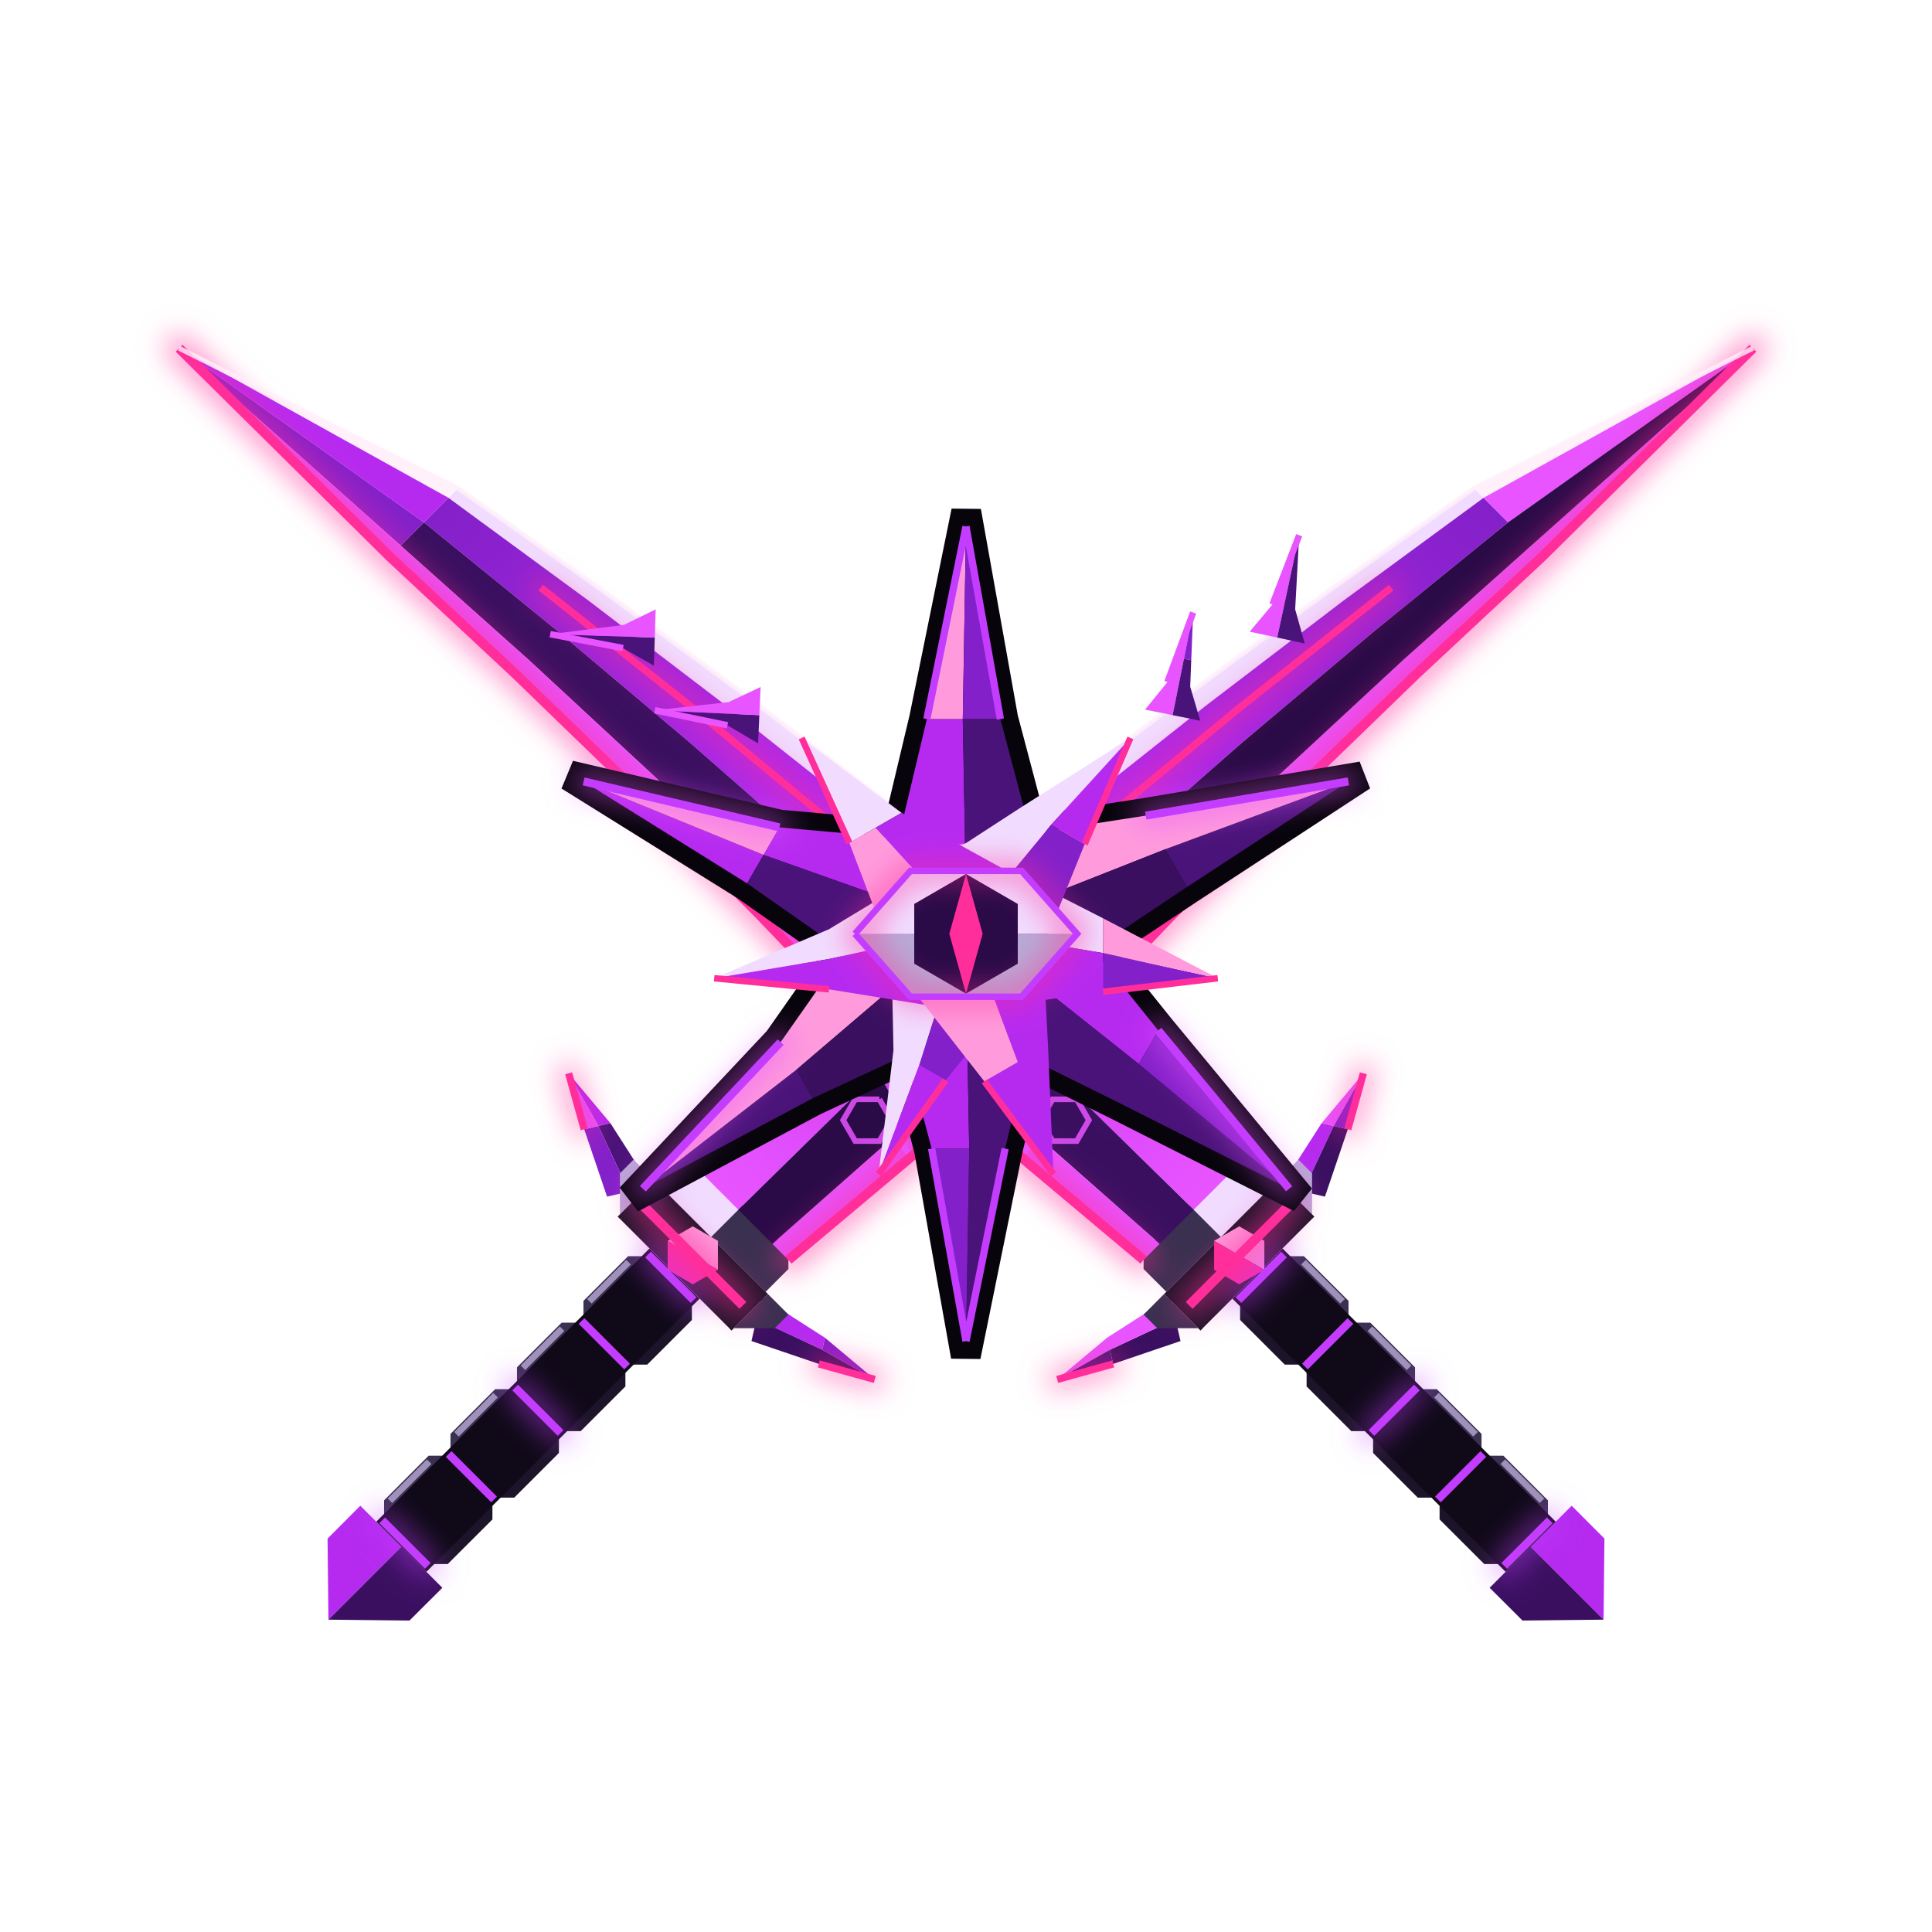
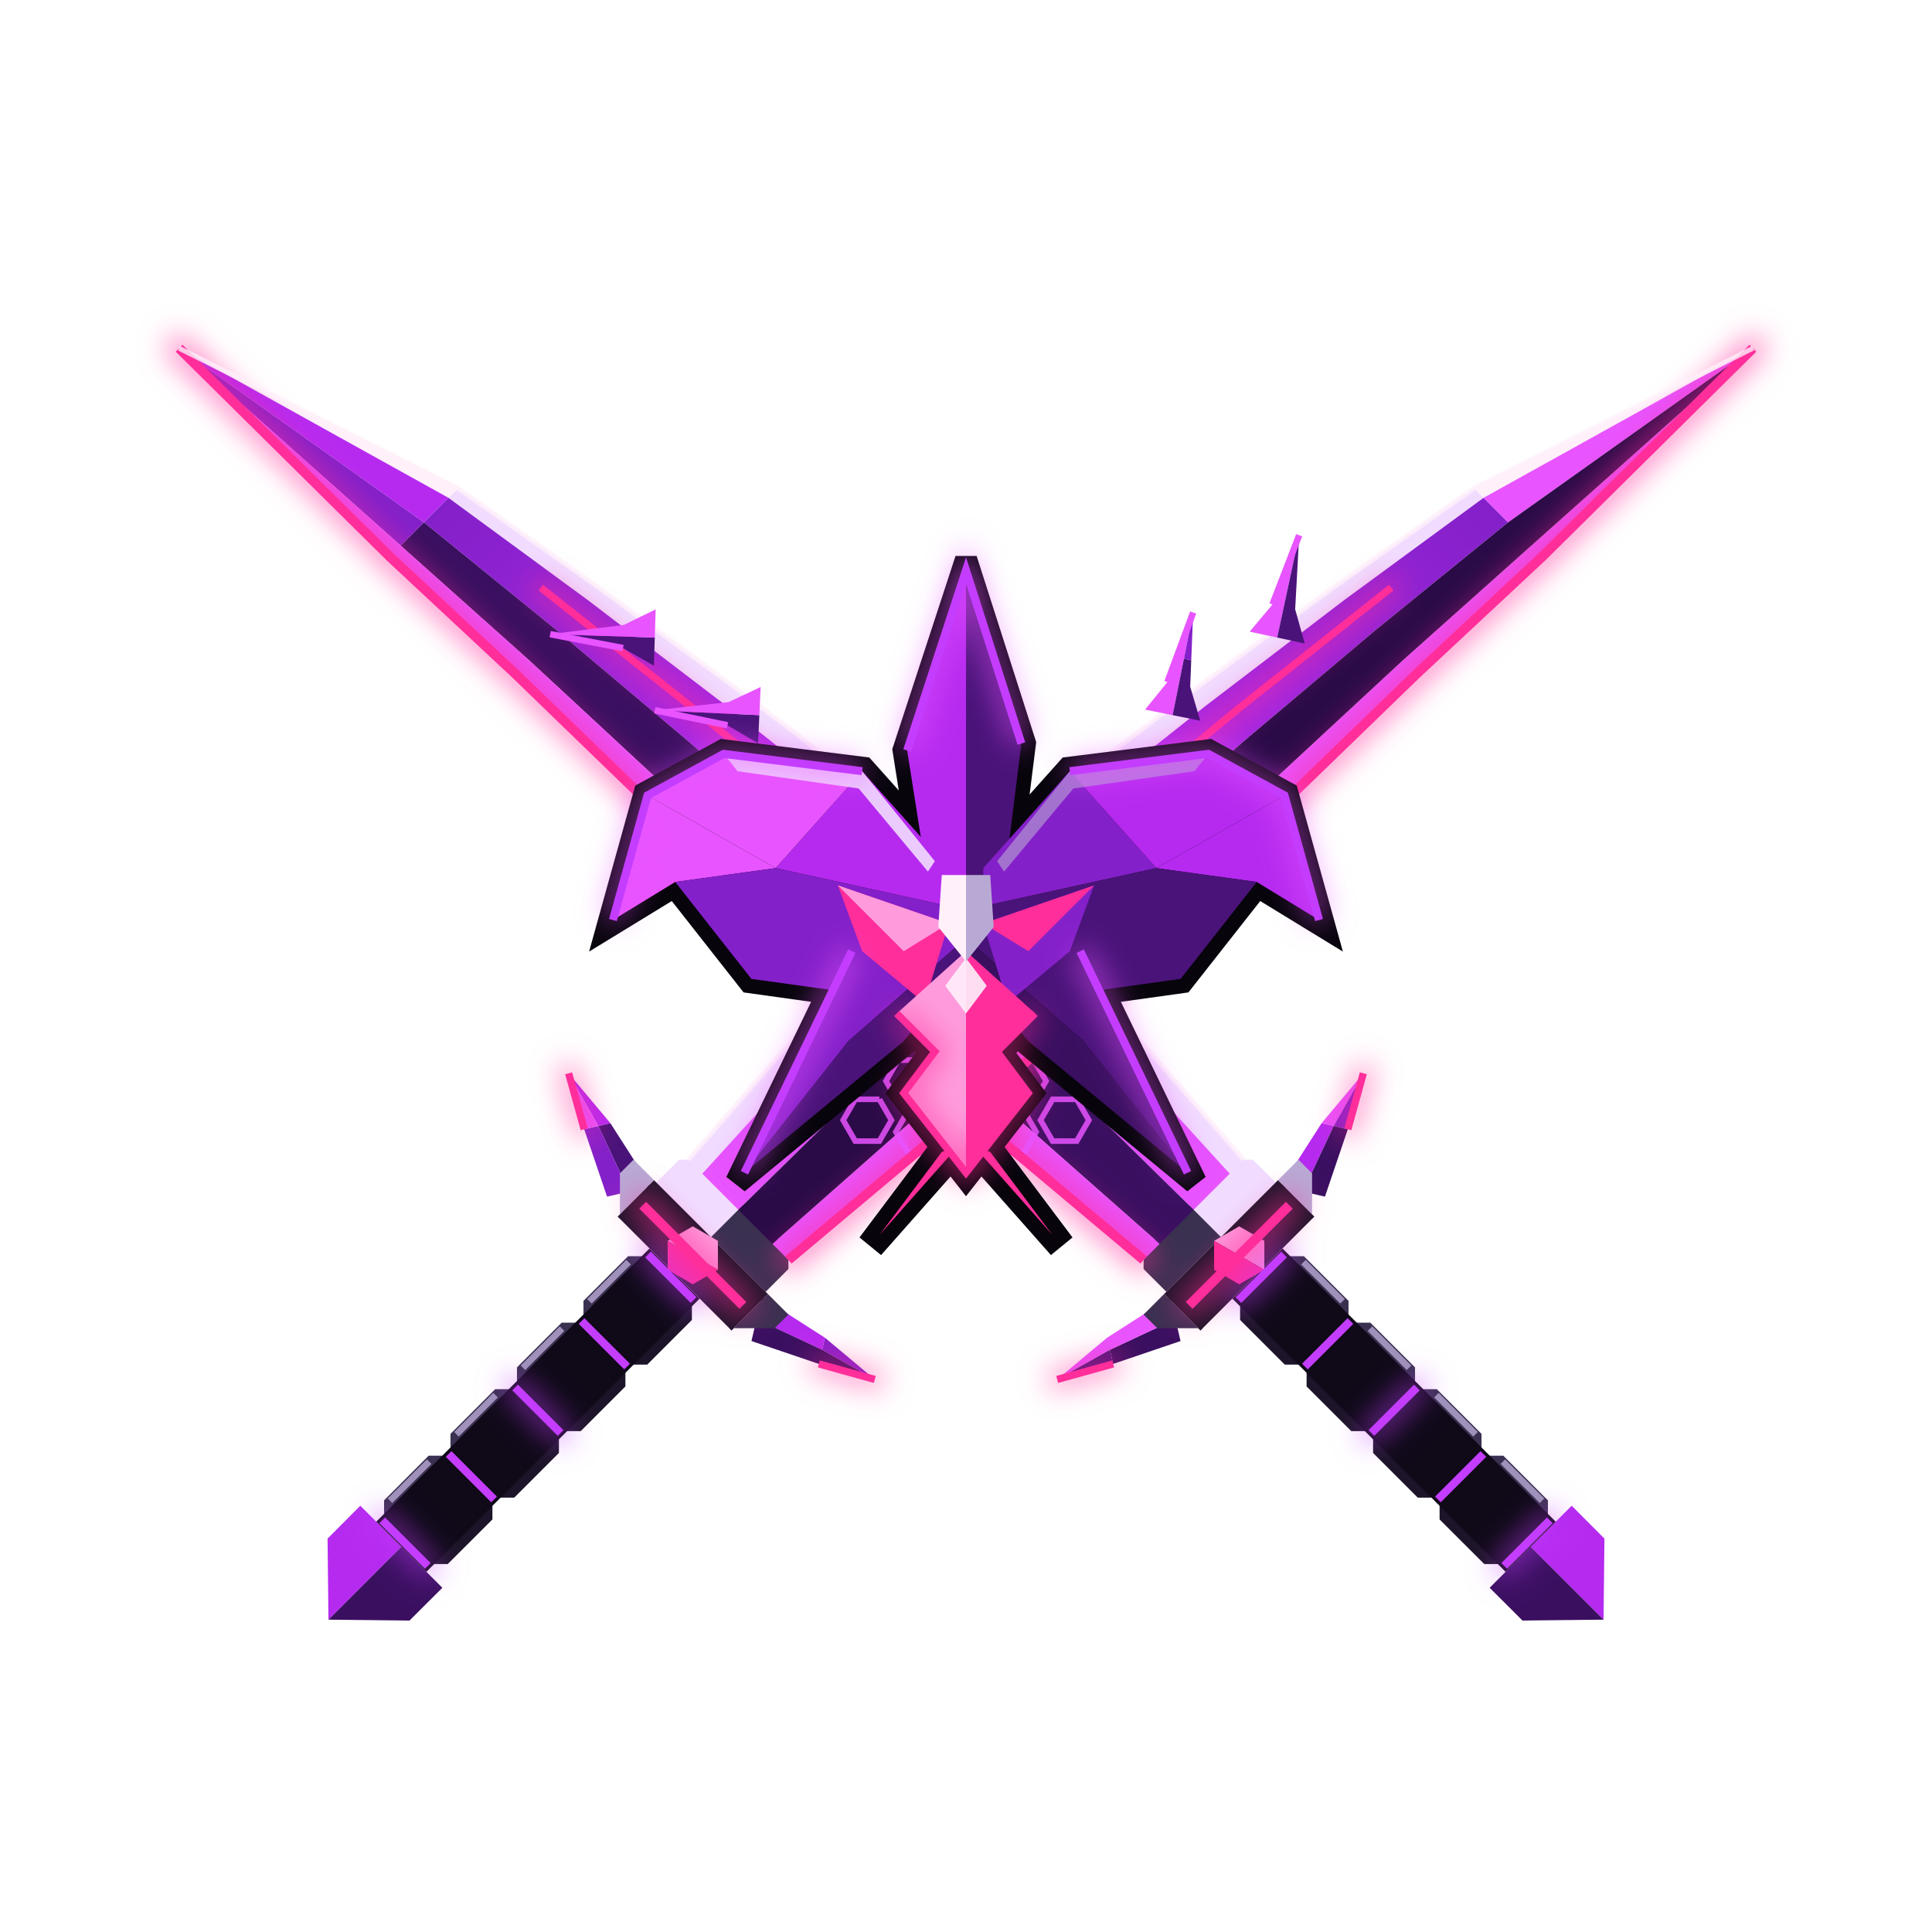
<svg xmlns="http://www.w3.org/2000/svg" viewBox="0 0 240 240" width="240" height="240">
  <defs>
    <linearGradient id="voracious-crossed-blades-sheenL" gradientUnits="userSpaceOnUse" x1="148.28" y1="150.28" x2="52.66" y2="64.89">
      <stop offset="0" stop-color="#e854ff" />
      <stop offset="0.5" stop-color="#b62af0" />
      <stop offset="1" stop-color="#8420c9" />
    </linearGradient>
    <linearGradient id="voracious-crossed-blades-sheenR" gradientUnits="userSpaceOnUse" x1="91.72" y1="150.28" x2="187.34" y2="64.89">
      <stop offset="0" stop-color="#e854ff" />
      <stop offset="0.5" stop-color="#b62af0" />
      <stop offset="1" stop-color="#8420c9" />
    </linearGradient>
    <filter id="voracious-crossed-blades-glow" filterUnits="userSpaceOnUse" x="0" y="0" width="240" height="240" color-interpolation-filters="sRGB">
      <feGaussianBlur stdDeviation="1.8" />
    </filter>
  </defs>
  <path d="M161.86 148.02L159.13 147.39L164.18 139.52L165.68 139.87ZM195.24 187.05L199.31 191.13L199.2 201.2L190.14 192.14Z" fill="#b62af0" />
  <path d="M161.86 148.02L165.68 139.87L167.43 140.28L164.59 148.65ZM146.02 163.86L137.87 167.68L138.28 169.43L146.65 166.59ZM190.14 192.14L199.2 201.2L189.13 201.31L185.05 197.24Z" fill="#3a0f60" />
  <path d="M165.68 139.87L164.18 139.52L169.36 133.33ZM146.02 163.86L145.39 161.13L137.52 166.18L137.87 167.68ZM137.87 167.68L137.52 166.18L131.33 171.36Z" fill="#e854ff" />
  <path d="M165.68 139.87L169.36 133.33L167.43 140.28Z" fill="#8420c9" />
  <path d="M137.87 167.68L131.33 171.36L138.28 169.43Z" fill="#4a1379" />
  <path d="M158.47 146.89L155.64 144.06L153.38 144.06L147.72 149.72L151.68 153.68Z" fill="#f1dcff" />
  <path d="M151.68 153.68L147.72 149.72L142.06 155.38L142.06 157.64L144.89 160.47ZM149.13 165.27L144.61 160.75L144.89 160.47L142.06 163.3L143.76 164.99L149.42 164.99ZM160.16 156.05L161.97 156.05L167.52 161.6L167.52 163.41L164.86 166.07L157.5 158.71ZM168.42 164.31L170.23 164.31L175.78 169.86L175.78 171.67L173.12 174.33L165.76 166.97ZM176.68 172.57L178.49 172.57L184.04 178.12L184.04 179.93L181.38 182.58L174.02 175.23ZM184.94 180.83L186.75 180.83L192.29 186.38L192.29 188.19L189.64 190.84L182.28 183.49Z" fill="#3a3050" />
  <path d="M162.99 151.42L162.99 145.76L161.3 144.06L158.47 146.89L158.75 146.61L163.27 151.13Z" fill="#b8a9d4" />
  <path d="M163.27 151.13L158.75 146.61L144.61 160.75L149.13 165.27ZM157.5 158.71L164.86 166.07L161.41 169.52L159.6 169.52L154.05 163.97L154.05 162.16ZM165.76 166.97L173.12 174.33L169.67 177.78L167.86 177.78L162.31 172.23L162.31 170.42ZM174.02 175.23L181.38 182.58L177.93 186.04L176.12 186.04L170.57 180.49L170.57 178.68ZM182.28 183.49L189.64 190.84L186.19 194.29L184.38 194.29L178.83 188.75L178.83 186.94Z" fill="#1c1428" />
  <path d="M159.32 155.09L193.26 189.03L187.03 195.26L153.09 161.32Z" fill="#0f0918" />
  <path d="M150.82 154.14L153.94 152.34L157.06 154.14L157.06 157.74Z" fill="#ff9bdc" />
  <path d="M157.06 157.74L153.94 159.54L150.82 157.74L150.82 154.14Z" fill="#ff2e9a" />
  <g filter="url(#voracious-crossed-blades-glow)" fill="none" opacity="0.65" stroke-linejoin="miter" stroke-linecap="square">
    <path d="M167.43 140.28L169.36 133.33M138.28 169.43L131.33 171.36" stroke="#ff2e9a" stroke-width="2" />
    <path d="M159.5 155.84L153.84 161.5M176.01 172.36L170.36 178.01M192.52 188.86L186.86 194.52" stroke="#c43dff" stroke-width="2.2" />
    <path d="M160.16 149.72L147.72 162.16" stroke="#ff2e9a" stroke-width="2.64" />
  </g>
  <path d="M167.43 140.28L169.36 133.33M138.28 169.43L131.33 171.36" fill="none" stroke="#ff2e9a" stroke-width="0.9" stroke-linejoin="miter" stroke-miterlimit="8" />
  <path d="M159.5 155.84L153.84 161.5M167.76 164.1L162.1 169.76M176.01 172.36L170.36 178.01M184.27 180.62L178.62 186.27M192.52 188.86L186.86 194.52" fill="none" stroke="#c43dff" stroke-width="1" stroke-linejoin="miter" stroke-miterlimit="8" />
  <path d="M160.16 149.72L147.72 162.16" fill="none" stroke="#ff2e9a" stroke-width="1.2" stroke-linejoin="miter" stroke-miterlimit="8" />
  <path d="M161.92 156.79L166.78 161.65M170.18 165.05L175.04 169.91M178.44 173.31L183.3 178.17M186.69 181.57L191.56 186.43" fill="none" stroke="#b8a9d4" stroke-width="0.8" opacity="0.8" stroke-linejoin="miter" stroke-miterlimit="8" />
  <path d="M154.51 144.06L140.46 127.94L125.95 112.28L109.11 98.95L91.99 85.9L74.59 73.13L56.9 60.65L55.71 61.84L73.11 74.61L90.22 87.67L107.05 101.01L123.6 114.63L138.39 130.01L152.76 145.8Z" fill="#f1dcff" />
  <path d="M56.9 60.65L22.25 43.26L55.71 61.84ZM65.58 73L67.18 71.4L68.78 73L67.18 74.6Z" fill="#fff0fa" />
  <path d="M152.76 145.8L138.39 130.01L123.6 114.63L107.05 101.01L90.22 87.67L73.11 74.61L55.71 61.84L52.66 64.89L69.3 78.41L85.67 92.22L101.75 106.31L117.55 120.68L133.06 135.34L148.28 150.28Z" fill="url(#voracious-crossed-blades-sheenL)" />
  <path d="M55.71 61.84L22.25 43.26L52.66 64.89Z" fill="#b62af0" />
  <path d="M148.28 150.28L133.06 135.34L117.55 120.68L101.75 106.31L85.67 92.22L69.3 78.41L52.66 64.89L49.77 67.78L65.71 82.01L81.37 96.52L96.74 111.32L111.83 126.4L128.02 140.37L144.05 154.52Z" fill="#3a0f60" />
  <path d="M52.66 64.89L22.25 43.26L49.77 67.78Z" fill="#8420c9" />
  <path d="M144.05 154.52L128.02 140.37L111.83 126.4L96.74 111.32L81.37 96.52L65.71 82.01L49.77 67.78L48.41 69.14L64.02 83.7L79.35 98.54L94.39 113.67L109.14 129.09L125.66 142.74L142.06 156.51ZM49.77 67.78L22.25 43.26L48.41 69.14Z" fill="#e854ff" />
  <g filter="url(#voracious-crossed-blades-glow)" fill="none" opacity="0.65" stroke-linejoin="miter" stroke-linecap="square">
    <path d="M140.84 137.36L122.87 119.13L104.69 103.36L86.12 88L67.18 73" stroke="#ff2e9a" stroke-width="2" />
    <path d="M142.06 156.51L125.66 142.74L109.14 129.09L94.39 113.67L79.35 98.54L64.02 83.7L48.41 69.14L22.25 43.26" stroke="#ff2e9a" stroke-width="2.64" />
  </g>
  <path d="M140.84 137.36L122.87 119.13L104.69 103.36L86.12 88L67.18 73" fill="none" stroke="#ff2e9a" stroke-width="0.9" stroke-linejoin="miter" stroke-miterlimit="8" />
  <path d="M133.76 136.56L135.26 139.15L133.76 141.75L130.76 141.75L129.26 139.15L130.76 136.56L133.76 136.56M128.44 131.69L129.94 134.29L128.44 136.89L125.44 136.89L123.94 134.29L125.44 131.69L128.44 131.69M127.21 138.01L128.71 140.61L127.21 143.21L124.21 143.21L122.71 140.61L124.21 138.01L127.21 138.01" fill="none" stroke="#e854ff" stroke-width="0.7" opacity="0.85" stroke-linejoin="miter" stroke-miterlimit="8" />
  <path d="M142.06 156.51L125.66 142.74L109.14 129.09L94.39 113.67L79.35 98.54L64.02 83.7L48.41 69.14L22.25 43.26" fill="none" stroke="#ff2e9a" stroke-width="1.2" stroke-linejoin="miter" stroke-miterlimit="8" />
  <path d="M154.51 144.06L140.46 127.94L125.95 112.28L109.11 98.95L91.99 85.9L74.59 73.13L56.9 60.65L22.25 43.26" fill="none" stroke="#fff0fa" stroke-width="0.6" opacity="0.8" stroke-linejoin="miter" stroke-miterlimit="8" />
  <path d="M94.33 88.84L94.17 92.34L90.37 90.1L87.14 89.43L87.19 88.51ZM87.19 88.51L87.14 89.43L81.34 88.23ZM81.34 79.2L81.23 82.7L77.4 80.51L74.16 79.89L74.19 78.97ZM74.19 78.97L74.16 79.89L68.35 78.78Z" fill="#4a1379" />
  <path d="M94.33 88.84L87.19 88.51L87.23 87.58L90.5 87.22L94.49 85.34ZM87.19 88.51L81.34 88.23L87.23 87.58ZM81.34 79.2L74.19 78.97L74.22 78.04L77.49 77.63L81.45 75.7ZM74.19 78.97L68.35 78.78L74.22 78.04Z" fill="#e854ff" />
  <path d="M90.37 90.1L81.34 88.23M77.4 80.51L68.35 78.78" fill="none" stroke="#e854ff" stroke-width="0.8" stroke-linejoin="miter" stroke-miterlimit="8" />
  <path d="M78.14 148.02L80.87 147.39L75.82 139.52L74.32 139.87Z" fill="#4a1379" />
  <path d="M78.14 148.02L74.32 139.87L72.57 140.28L75.41 148.65ZM102.13 167.68L102.48 166.18L108.67 171.36Z" fill="#8420c9" />
  <path d="M74.32 139.87L75.82 139.52L70.64 133.33ZM93.98 163.86L94.61 161.13L102.48 166.18L102.13 167.68ZM44.76 187.05L40.69 191.13L40.8 201.2L49.86 192.14Z" fill="#b62af0" />
  <path d="M74.32 139.87L70.64 133.33L72.57 140.28Z" fill="#e854ff" />
  <path d="M93.98 163.86L102.13 167.68L101.72 169.43L93.35 166.59ZM102.13 167.68L108.67 171.36L101.72 169.43ZM49.86 192.14L40.8 201.2L50.87 201.31L54.95 197.24Z" fill="#3a0f60" />
  <path d="M81.53 146.89L84.36 144.06L86.62 144.06L92.28 149.72L88.32 153.68Z" fill="#f1dcff" />
  <path d="M88.32 153.68L92.28 149.72L97.94 155.38L97.94 157.64L95.11 160.47ZM90.87 165.27L95.39 160.75L95.11 160.47L97.94 163.3L96.24 164.99L90.58 164.99ZM79.84 156.05L78.03 156.05L72.48 161.6L72.48 163.41L75.14 166.07L82.5 158.71ZM71.58 164.31L69.77 164.31L64.22 169.86L64.22 171.67L66.88 174.33L74.24 166.97ZM63.32 172.57L61.51 172.57L55.96 178.12L55.96 179.93L58.62 182.58L65.98 175.23ZM55.06 180.83L53.25 180.83L47.71 186.38L47.71 188.19L50.36 190.84L57.72 183.49Z" fill="#3a3050" />
  <path d="M77.01 151.42L77.01 145.76L78.7 144.06L81.53 146.89L81.25 146.61L76.73 151.13Z" fill="#b8a9d4" />
  <path d="M76.73 151.13L81.25 146.61L95.39 160.75L90.87 165.27ZM82.5 158.71L75.14 166.07L78.59 169.52L80.4 169.52L85.95 163.97L85.95 162.16ZM74.24 166.97L66.88 174.33L70.33 177.78L72.14 177.78L77.69 172.23L77.69 170.42ZM65.98 175.23L58.62 182.58L62.07 186.04L63.88 186.04L69.43 180.49L69.43 178.68ZM57.72 183.49L50.36 190.84L53.81 194.29L55.62 194.29L61.17 188.75L61.17 186.94Z" fill="#1c1428" />
  <path d="M80.68 155.09L46.74 189.03L52.97 195.26L86.91 161.32Z" fill="#0f0918" />
  <path d="M82.94 154.14L86.06 152.34L89.18 154.14L89.18 157.74Z" fill="#ff9bdc" />
  <path d="M89.18 157.74L86.06 159.54L82.94 157.74L82.94 154.14Z" fill="#ff2e9a" />
  <g filter="url(#voracious-crossed-blades-glow)" fill="none" opacity="0.65" stroke-linejoin="miter" stroke-linecap="square">
    <path d="M72.57 140.28L70.64 133.33M101.72 169.43L108.67 171.36" stroke="#ff2e9a" stroke-width="2" />
    <path d="M80.5 155.84L86.16 161.5M63.99 172.36L69.64 178.01M47.48 188.86L53.14 194.52" stroke="#c43dff" stroke-width="2.2" />
    <path d="M79.84 149.72L92.28 162.16" stroke="#ff2e9a" stroke-width="2.64" />
  </g>
  <path d="M72.57 140.28L70.64 133.33M101.72 169.43L108.67 171.36" fill="none" stroke="#ff2e9a" stroke-width="0.9" stroke-linejoin="miter" stroke-miterlimit="8" />
  <path d="M80.5 155.84L86.16 161.5M72.24 164.1L77.9 169.76M63.99 172.36L69.64 178.01M55.73 180.62L61.38 186.27M47.48 188.86L53.14 194.52" fill="none" stroke="#c43dff" stroke-width="1" stroke-linejoin="miter" stroke-miterlimit="8" />
  <path d="M79.84 149.72L92.28 162.16" fill="none" stroke="#ff2e9a" stroke-width="1.2" stroke-linejoin="miter" stroke-miterlimit="8" />
  <path d="M78.08 156.79L73.22 161.65M69.82 165.05L64.96 169.91M61.56 173.31L56.7 178.17M53.31 181.57L48.44 186.43" fill="none" stroke="#b8a9d4" stroke-width="0.8" opacity="0.8" stroke-linejoin="miter" stroke-miterlimit="8" />
  <path d="M85.49 144.06L99.54 127.94L114.05 112.28L130.89 98.95L148.01 85.9L165.41 73.13L183.1 60.65L184.29 61.84L166.89 74.61L149.78 87.67L132.95 101.01L116.4 114.63L101.61 130.01L87.24 145.8Z" fill="#f1dcff" />
  <path d="M183.1 60.65L217.75 43.26L184.29 61.84ZM171.22 73L172.82 71.4L174.42 73L172.82 74.6Z" fill="#fff0fa" />
  <path d="M87.24 145.8L101.61 130.01L116.4 114.63L132.95 101.01L149.78 87.67L166.89 74.61L184.29 61.84L187.34 64.89L170.7 78.41L154.33 92.22L138.25 106.31L122.45 120.68L106.94 135.34L91.72 150.28Z" fill="url(#voracious-crossed-blades-sheenR)" />
  <path d="M184.29 61.84L217.75 43.26L187.34 64.89ZM95.95 154.52L111.98 140.37L128.17 126.4L143.26 111.32L158.63 96.52L174.29 82.01L190.23 67.78L191.59 69.14L175.98 83.7L160.65 98.54L145.61 113.67L130.86 129.09L114.34 142.74L97.94 156.51ZM190.23 67.78L217.75 43.26L191.59 69.14Z" fill="#e854ff" />
  <path d="M91.72 150.28L106.94 135.34L122.45 120.68L138.25 106.31L154.33 92.22L170.7 78.41L187.34 64.89L190.23 67.78L174.29 82.01L158.63 96.52L143.26 111.32L128.17 126.4L111.98 140.37L95.95 154.52ZM187.34 64.89L217.75 43.26L190.23 67.78Z" fill="#2a0a47" />
  <g filter="url(#voracious-crossed-blades-glow)" fill="none" opacity="0.65" stroke-linejoin="miter" stroke-linecap="square">
    <path d="M99.16 137.36L117.13 119.13L135.31 103.36L153.88 88L172.82 73" stroke="#ff2e9a" stroke-width="2" />
    <path d="M97.94 156.51L114.34 142.74L130.86 129.09L145.61 113.67L160.65 98.54L175.98 83.7L191.59 69.14L217.75 43.26" stroke="#ff2e9a" stroke-width="2.64" />
  </g>
  <path d="M99.16 137.36L117.13 119.13L135.31 103.36L153.88 88L172.82 73" fill="none" stroke="#ff2e9a" stroke-width="0.9" stroke-linejoin="miter" stroke-miterlimit="8" />
  <path d="M109.24 136.56L110.74 139.15L109.24 141.75L106.24 141.75L104.74 139.15L106.24 136.56L109.24 136.56M114.56 131.69L116.06 134.29L114.56 136.89L111.56 136.89L110.06 134.29L111.56 131.69L114.56 131.69M115.79 138.01L117.29 140.61L115.79 143.21L112.79 143.21L111.29 140.61L112.79 138.01L115.79 138.01" fill="none" stroke="#e854ff" stroke-width="0.7" opacity="0.85" stroke-linejoin="miter" stroke-miterlimit="8" />
  <path d="M97.94 156.51L114.34 142.74L130.86 129.09L145.61 113.67L160.65 98.54L175.98 83.7L191.59 69.14L217.75 43.26" fill="none" stroke="#ff2e9a" stroke-width="1.2" stroke-linejoin="miter" stroke-miterlimit="8" />
  <path d="M85.49 144.06L99.54 127.94L114.05 112.28L130.89 98.95L148.01 85.9L165.41 73.13L183.1 60.65L217.75 43.26" fill="none" stroke="#fff0fa" stroke-width="0.6" opacity="0.8" stroke-linejoin="miter" stroke-miterlimit="8" />
  <path d="M145.67 88.84L142.24 88.15L145.02 84.73L146.17 81.65L147.07 81.83ZM147.07 81.83L146.17 81.65L148.22 76.09ZM158.66 79.2L155.24 78.47L158.07 75.09L159.26 72.02L160.16 72.21ZM160.16 72.21L159.26 72.02L161.39 66.49Z" fill="#e854ff" />
  <path d="M145.67 88.84L147.07 81.83L147.98 82.01L147.85 85.3L149.1 89.53ZM158.66 79.2L160.16 72.21L161.07 72.41L160.89 75.69L162.08 79.94ZM160.16 72.21L161.39 66.49L161.07 72.41Z" fill="#4a1379" />
  <path d="M147.07 81.83L148.22 76.09L147.98 82.01Z" fill="#8420c9" />
  <path d="M145.02 84.73L148.22 76.09M158.07 75.09L161.39 66.49" fill="none" stroke="#e854ff" stroke-width="0.8" stroke-linejoin="miter" stroke-miterlimit="8" />
-   <path d="M121.85 63.22L126.43 88.85L129.66 101.05L142 99.15L168.9 94.61L170.2 97.94L148.67 112.02L139.03 118.45L145.57 126.6L162.98 147.65L160.74 150.44L137.79 138.84L129.06 134.53L127.01 143.15L121.79 168.82L118.15 168.78L113.58 143.16L111.18 134.1L101.95 138.39L79.25 150.49L76.98 147.53L95.26 128.07L101.81 118.74L91.6 111.57L69.75 97.95L71.18 94.51L97.18 100.61L109.92 101.74L112.99 88.85L118.21 63.18Z" fill="#07040c" />
-   <path d="M120 111.4L109.88 111.4L115.14 89.32L119.6 89.32ZM123.98 118.3L129.04 109.54L143.88 128L141.47 132.18ZM120 120.6L120.4 142.68L115.73 142.68L109.88 120.6ZM116.02 113.7L94.85 106.2L96.82 102.78L121.08 104.94ZM94.85 106.2L92.81 109.74L72.5 97.07Z" fill="#b62af0" />
-   <path d="M120 111.4L119.6 89.32L124.27 89.32L130.12 111.4ZM144.74 105.5L167.5 97.07L147.45 110.19ZM123.98 118.3L141.47 132.18L138.76 136.87L118.92 127.06ZM141.47 132.18L160.14 147.67L138.76 136.87ZM120 120.6L130.12 120.6L124.86 142.68L120.4 142.68ZM120.4 142.68L124.86 142.68L120 166.6ZM98.94 132.88L100.98 136.42L79.86 147.67ZM116.02 113.7L110.96 122.46L92.81 109.74L94.85 106.2Z" fill="#4a1379" />
-   <path d="M119.6 89.32L115.14 89.32L120 65.4ZM123.98 113.7L118.92 104.94L142.33 101.32L144.74 105.5ZM144.74 105.5L142.33 101.32L167.5 97.07ZM116.02 118.3L98.94 132.88L96.97 129.46L110.96 109.54ZM98.94 132.88L79.86 147.67L96.97 129.46ZM94.85 106.2L72.5 97.07L96.82 102.78Z" fill="#ff9bdc" />
-   <path d="M119.6 89.32L120 65.4L124.27 89.32ZM141.47 132.18L143.88 128L160.14 147.67ZM120.4 142.68L120 166.6L115.73 142.68Z" fill="#8420c9" />
-   <path d="M123.98 113.7L144.74 105.5L147.45 110.19L129.04 122.46ZM116.02 118.3L121.08 127.06L100.98 136.42L98.94 132.88Z" fill="#3a0f60" />
-   <g filter="url(#voracious-crossed-blades-glow)" fill="none" opacity="0.65" stroke-linejoin="miter" stroke-linecap="square">
-     <path d="M142.33 101.32L167.5 97.07M143.88 128L160.14 147.67M96.97 129.46L79.86 147.67M96.82 102.78L72.5 97.07" stroke="#e854ff" stroke-width="2.2" />
+   <path d="M121.32 69.06L128.72 92.19L127.9 98.7L132.01 94.1L150.45 91.79L161.09 97.59L166.82 118.21L156.55 111.93L147.63 123.28L139.24 124.45L149.77 146.2L147.49 147.99L126.46 130.62L126.45 130.6L126.25 130.8L130.01 135.81L124.79 142.48L133.23 153.72L130.55 155.91L121.92 146.15L120 148.6L118.08 146.15L109.45 155.91L106.77 153.72L115.21 142.48L109.99 135.81L113.75 130.8L113.56 130.6L113.54 130.62L92.51 147.99L90.23 146.2L100.76 124.45L92.37 123.28L83.45 111.93L73.18 118.21L78.91 97.59L89.55 91.79L107.99 94.1L111.65 98.2L110.84 93.07L118.7 69.06Z" fill="#07040c" />
+   <path fill="#4a1379" d="M121.29 113.86L134.19 118.16L147.52 145.68L134.62 129.34L120.86 117.3Z" />
+   <path fill="#3a0f60" d="M120.86 117.3L134.62 129.34L147.52 145.68L127.74 129.34L120 119.88Z" />
+   <path fill="#8420c9" d="M118.71 113.86L105.81 118.16L92.48 145.68L105.38 129.34L119.14 117.3Z" />
+   <path fill="#4a1379" d="M119.14 117.3L105.38 129.34L92.48 145.68L112.26 129.34L120 119.88Z" />
+   <path fill="#b62af0" d="M120 112.14L115.27 109.56L112.69 93.22L120 70.86L120 91.5Z" />
+   <path fill="#4a1379" d="M120 112.14L120 91.5L120 70.86L126.88 92.36L124.73 109.56Z" />
+   <path fill="#8420c9" d="M122.15 107.84L132.9 95.8L143.65 107.84L122.15 112.57Z" />
+   <path fill="#b62af0" d="M132.9 95.8L150.1 93.65L159.56 98.81L143.65 107.84Z" />
+   <path fill="#b62af0" d="M159.56 98.81L163.86 114.29L156.12 109.56L143.65 107.84Z" />
+   <path fill="#4a1379" d="M122.15 112.57L143.65 107.84L156.12 109.56L146.66 121.6L131.18 123.75L122.15 117.3Z" />
+   <path fill="#b8a9d4" fill-opacity="0.6" d="M123.87 106.98L132.9 95.8L150.1 93.65L148.38 95.8L133.33 97.95L124.73 108.27Z" />
+   <path fill="#b62af0" d="M117.85 107.84L107.1 95.8L96.35 107.84L117.85 112.57Z" />
+   <path fill="#e854ff" d="M107.1 95.8L89.9 93.65L80.44 98.81L96.35 107.84Z" />
+   <path fill="#e854ff" d="M80.44 98.81L76.14 114.29L83.88 109.56L96.35 107.84Z" />
+   <path fill="#8420c9" d="M117.85 112.57L96.35 107.84L83.88 109.56L93.34 121.6L108.82 123.75L117.85 117.3Z" />
+   <path fill="#f1dcff" fill-opacity="0.9" d="M116.13 106.98L107.1 95.8L89.9 93.65L91.62 95.8L106.67 97.95L115.27 108.27Z" />
+   <path fill="#8420c9" d="M122.15 114.72L135.91 109.99L132.9 118.16L125.16 124.61Z" />
+   <path fill="#ff2e9a" d="M122.15 114.72L135.91 109.99L127.74 118.16Z" />
+   <path fill="#ff2e9a" d="M120.86 142.24L130.75 153.42L123.01 143.1Z" />
+   <path fill="#ff2e9a" d="M117.85 114.72L104.09 109.99L107.1 118.16L114.84 124.61Z" />
+   <path fill="#ff9bdc" d="M117.85 114.72L104.09 109.99L112.26 118.16Z" />
+   <path fill="#ff2e9a" d="M119.14 142.24L109.25 153.42L116.99 143.1Z" />
+   <path fill="#ff9bdc" d="M120 118.16L111.4 125.9L116.13 130.63L112.26 135.79L120 145.68Z" />
+   <path fill="#ff2e9a" d="M120 118.16L128.6 125.9L123.87 130.63L127.74 135.79L120 145.68Z" />
+   <path fill="#fff0fa" fill-opacity="0.9" d="M120 119.02L122.58 122.46L120 125.9L117.42 122.46Z" />
+   <path fill="#fff0fa" d="M116.99 108.7L120 108.7L120 119.45L116.56 115.15Z" />
+   <path fill="#b8a9d4" d="M120 108.7L123.01 108.7L123.44 115.15L120 119.45Z" />
+   <g filter="url(#voracious-crossed-blades-glow)" opacity="0.65" fill="none">
+     <path fill="none" stroke="#e854ff" stroke-width="2.2" stroke-linejoin="miter" stroke-miterlimit="12" d="M134.19 118.16L147.52 145.68M105.81 118.16L92.48 145.68M112.69 93.22L120 70.86L126.88 92.36M132.9 95.8L150.1 93.65L159.56 98.81L163.86 114.29M107.1 95.8L89.9 93.65L80.44 98.81L76.14 114.29" />
+     <path stroke="#ff2e9a" stroke-width="2.2" d="M111.4 125.9L116.13 130.63L112.26 135.79L120 145.68L127.74 135.79L123.87 130.63L128.6 125.9" />
  </g>
-   <path d="M115.14 89.32L120 65.4M124.27 89.32L120 65.4M124.86 142.68L120 166.6M115.73 142.68L120 166.6" fill="none" stroke="#c43dff" stroke-width="0.9" stroke-linejoin="miter" stroke-miterlimit="8" />
-   <path d="M142.33 101.32L167.5 97.07M143.88 128L160.14 147.67M96.97 129.46L79.86 147.67M96.82 102.78L72.5 97.07" fill="none" stroke="#c43dff" stroke-width="1" stroke-linejoin="miter" stroke-miterlimit="8" />
-   <path d="M121.38 113.61L113.41 109.01L126.84 100.29L130.58 102.46ZM130.58 102.46L126.84 100.29L140.42 91.67ZM122.76 116L122.76 106.8L137.02 114.07L137.02 118.39ZM118.62 118.39L114.2 132.3L110.99 130.45L110.65 113.79ZM114.2 132.3L109.14 145.85L110.99 130.45ZM117.24 116L102.98 119.13L102.98 115.43L117.24 106.8ZM102.98 119.13L88.72 121.52L102.98 115.43ZM108.78 102.82L105.51 104.71L99.58 91.67ZM108.78 102.82L99.58 91.67L111.99 100.97Z" fill="#f1dcff" />
-   <path d="M121.38 113.61L130.58 102.46L134.74 104.86L129.35 118.21ZM137.02 118.39L151.28 121.52L137.02 123.2ZM118.62 118.39L126.59 122.99L117.47 134.19L114.2 132.3Z" fill="#8420c9" />
-   <path d="M130.58 102.46L140.42 91.67L134.74 104.86ZM122.76 116L137.02 118.39L137.02 123.2L122.76 125.2ZM121.38 118.39L129.35 113.79L130.18 129.77L126.44 131.94ZM126.44 131.94L130.18 129.77L130.86 145.85ZM126.44 131.94L130.86 145.85L122.28 134.34ZM114.2 132.3L117.47 134.19L109.14 145.85ZM117.24 116L117.24 125.2L102.98 122.9L102.98 119.13ZM102.98 119.13L102.98 122.9L88.72 121.52ZM118.62 113.61L108.78 102.82L111.99 100.97L126.59 109.01Z" fill="#b62af0" />
-   <path d="M137.02 118.39L137.02 114.07L151.28 121.52ZM121.38 118.39L126.44 131.94L122.28 134.34L113.41 122.99ZM118.62 113.61L110.65 118.21L105.51 104.71L108.78 102.82Z" fill="#ff9bdc" />
-   <path d="M134.74 104.86L140.42 91.67M137.02 123.2L151.28 121.52M122.28 134.34L130.86 145.85M117.47 134.19L109.14 145.85M102.98 122.9L88.72 121.52M105.51 104.71L99.58 91.67" fill="none" stroke="#ff2e9a" stroke-width="0.8" stroke-linejoin="miter" stroke-miterlimit="8" />
-   <path d="M106.2 116L113.1 108.18L126.9 108.18L133.8 116Z" fill="#f1dcff" />
-   <path d="M133.8 116L126.9 123.82L113.1 123.82L106.2 116Z" fill="#b8a9d4" />
-   <path d="M120 108.57L126.43 112.29L126.43 119.71L120 123.43L113.57 119.71L113.57 112.29Z" fill="#2a0a47" />
-   <path d="M120 108.57L122.07 116L120 123.43L117.93 116Z" fill="#ff2e9a" />
-   <g filter="url(#voracious-crossed-blades-glow)" fill="none" opacity="0.65" stroke-linejoin="miter" stroke-linecap="square">
-     <path d="M106.2 116L113.1 108.18L126.9 108.18L133.8 116L126.9 123.82L113.1 123.82L106.2 116" stroke="#ff2e9a" stroke-width="2" />
-   </g>
-   <path d="M106.2 116L113.1 108.18L126.9 108.18L133.8 116L126.9 123.82L113.1 123.82L106.2 116" fill="none" stroke="#c43dff" stroke-width="0.8" stroke-linejoin="miter" stroke-miterlimit="8" />
+   <path fill="none" stroke="#c43dff" stroke-width="1" stroke-linejoin="miter" stroke-miterlimit="12" d="M134.19 118.16L147.52 145.68M105.81 118.16L92.48 145.68M112.69 93.22L120 70.86L126.88 92.36M132.9 95.8L150.1 93.65L159.56 98.81L163.86 114.29M107.1 95.8L89.9 93.65L80.44 98.81L76.14 114.29" />
+   <path fill="none" stroke="#ff2e9a" stroke-width="0.9" stroke-linejoin="miter" d="M111.4 125.9L116.13 130.63L112.26 135.79L120 145.68L127.74 135.79L123.87 130.63L128.6 125.9" />
</svg>
